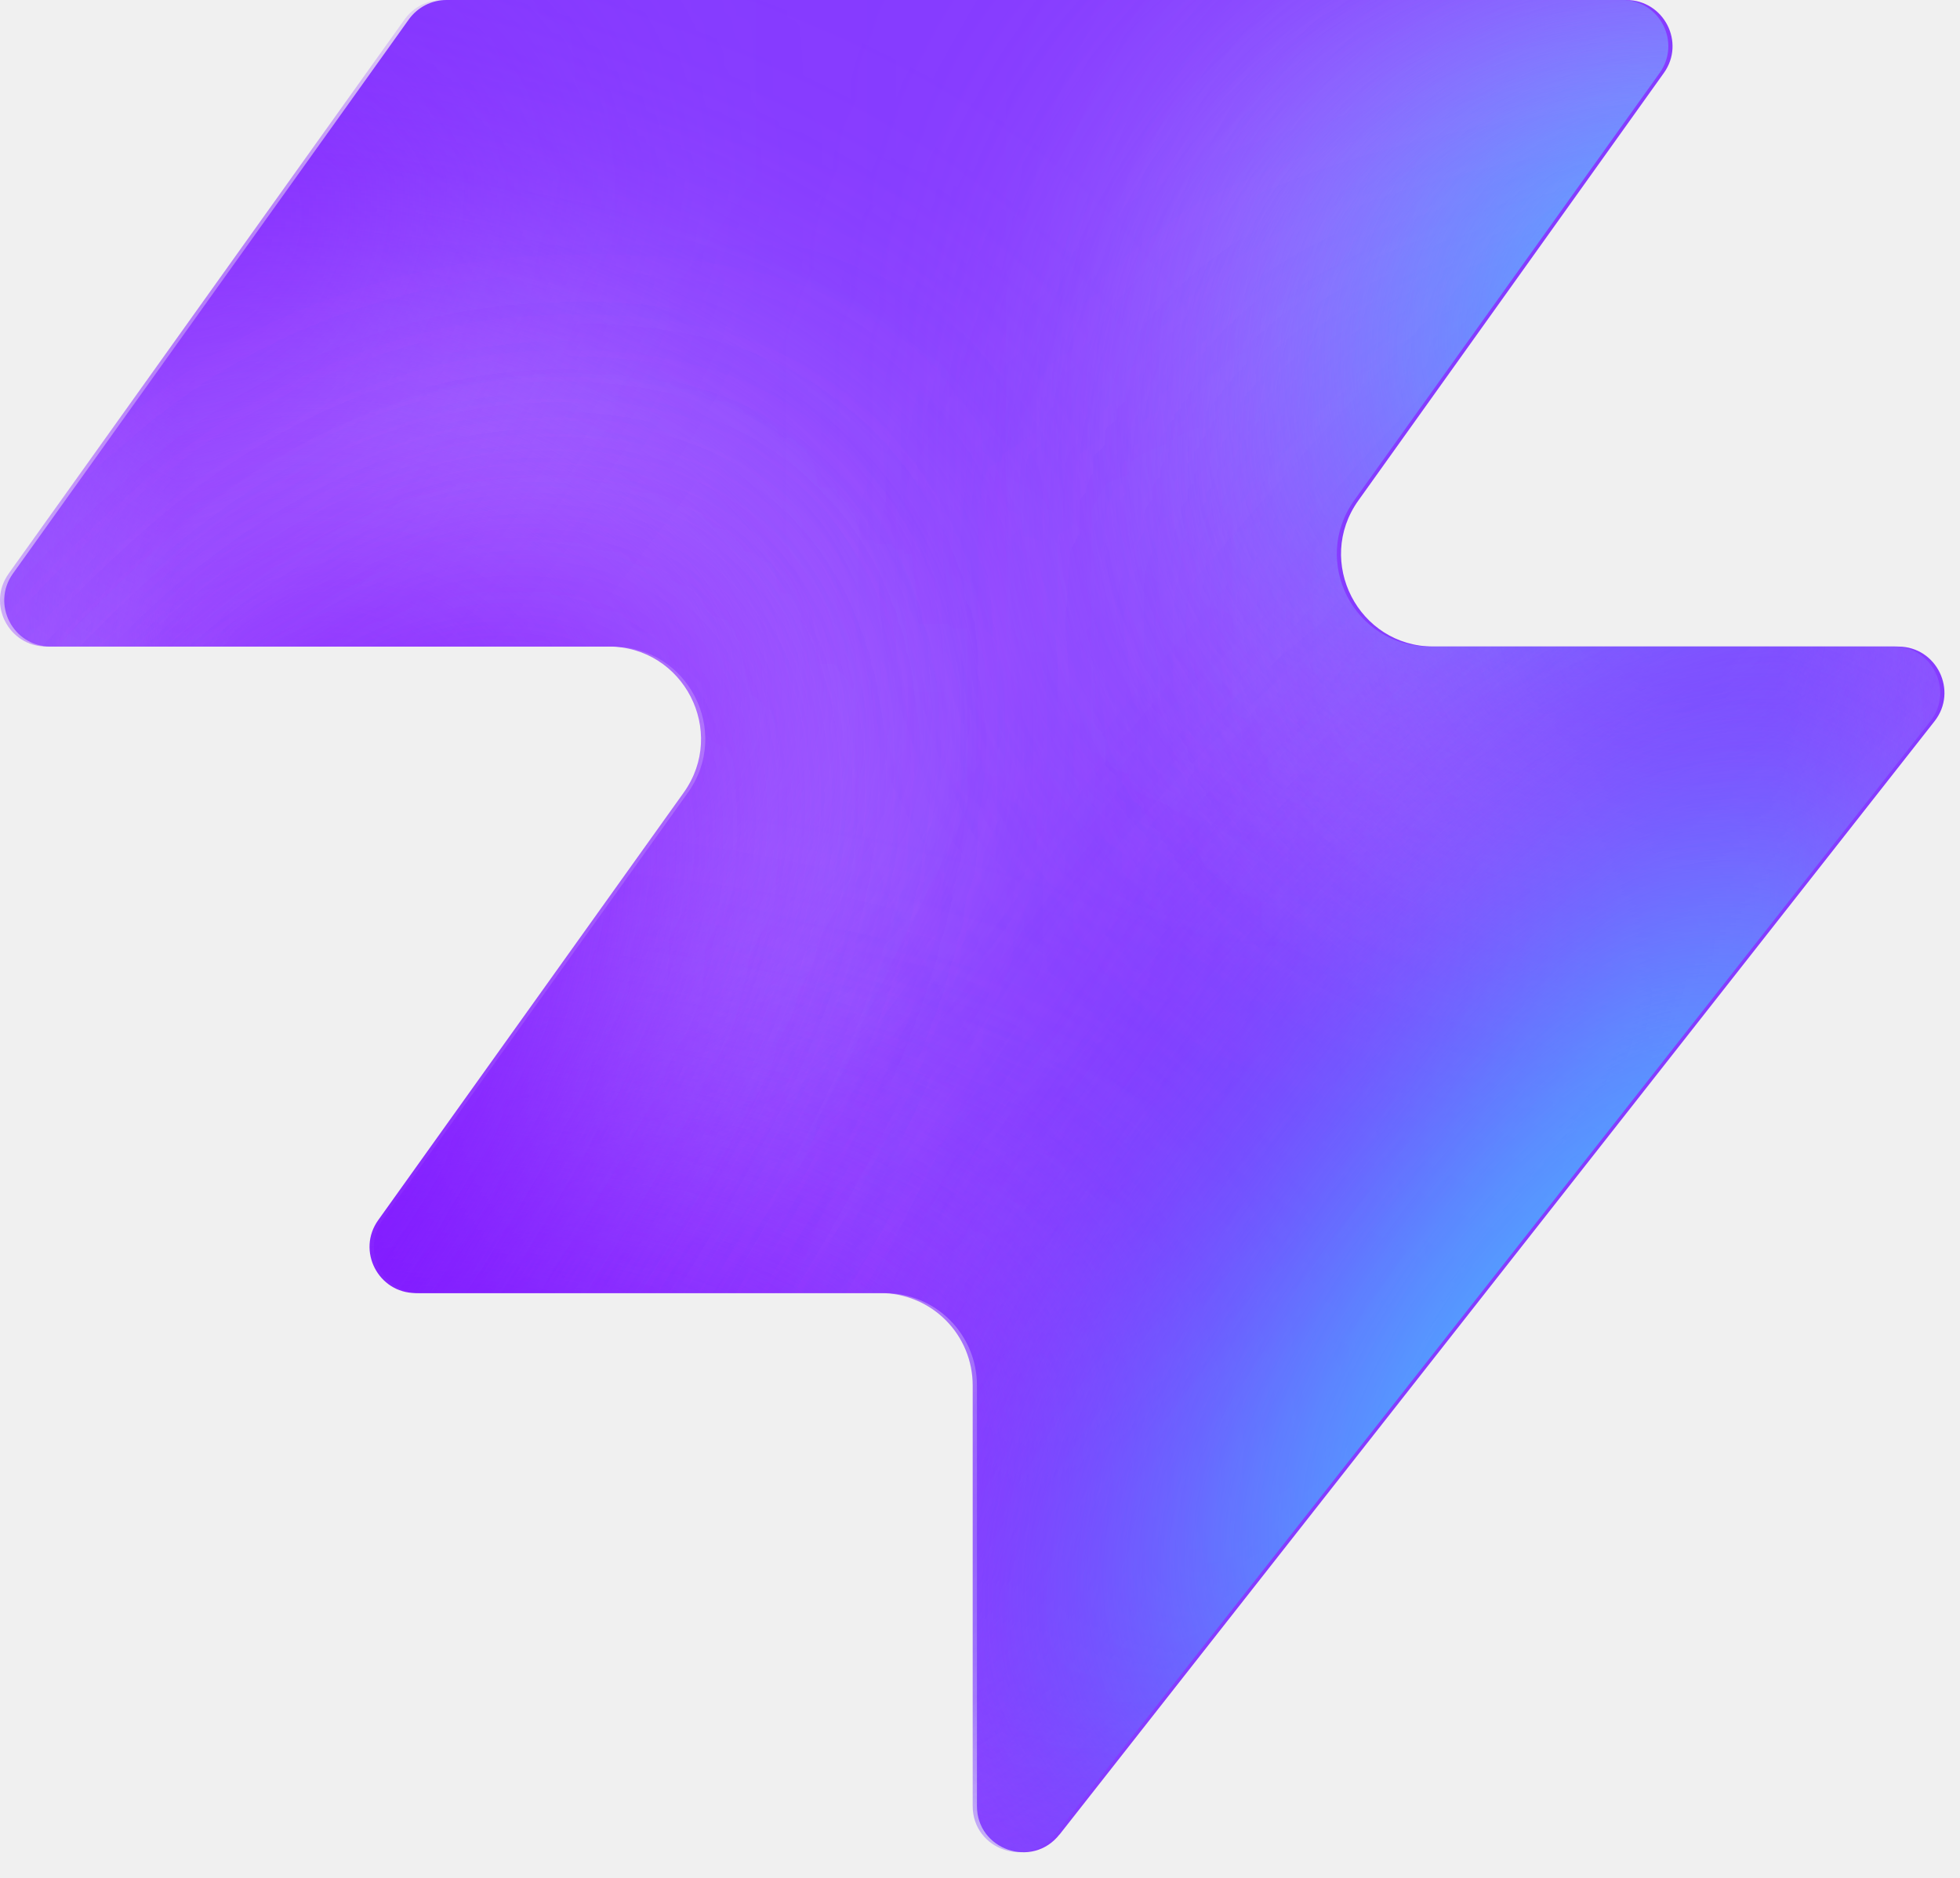
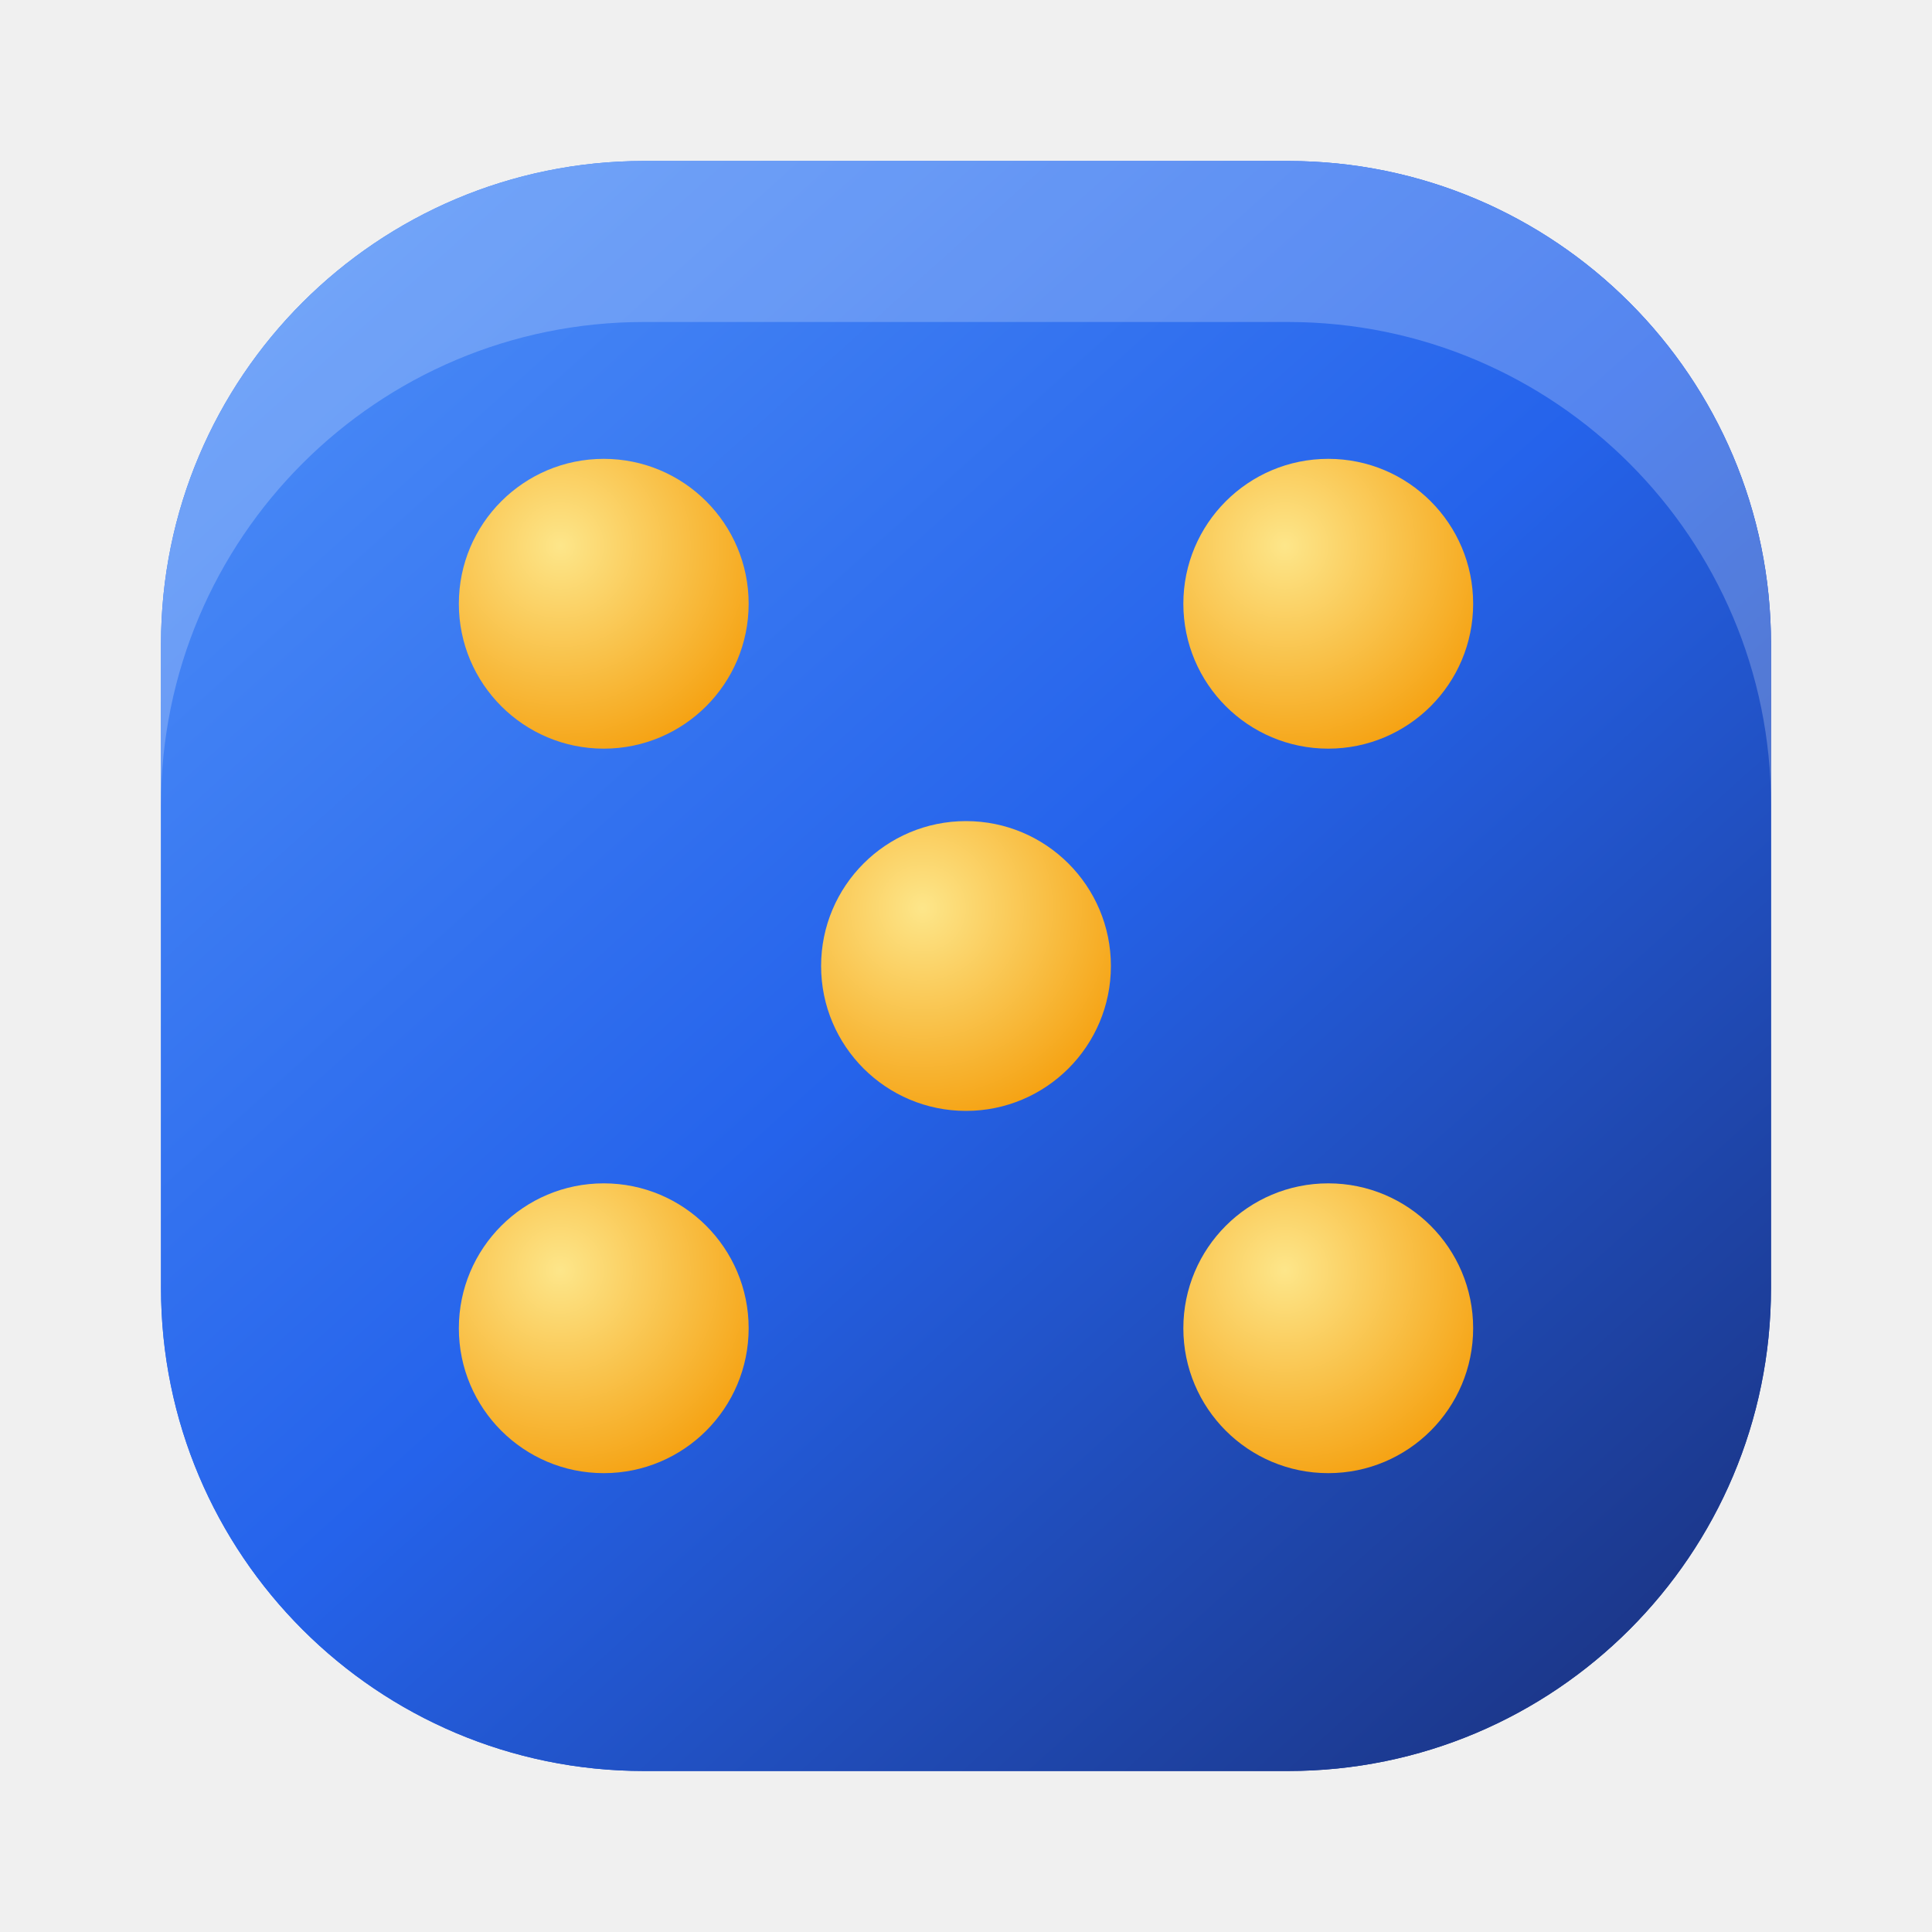
- <svg xmlns="http://www.w3.org/2000/svg" width="48" height="46" fill="none" viewBox="0 0 48 46">
-   <path fill="#863bff" d="M25.946 44.938c-.664.845-2.021.375-2.021-.698V33.937a2.26 2.26 0 0 0-2.262-2.262H10.287c-.92 0-1.456-1.04-.92-1.788l7.48-10.471c1.07-1.497 0-3.578-1.842-3.578H1.237c-.92 0-1.456-1.04-.92-1.788L10.013.474c.214-.297.556-.474.92-.474h28.894c.92 0 1.456 1.04.92 1.788l-7.48 10.471c-1.07 1.498 0 3.579 1.842 3.579h11.377c.943 0 1.473 1.088.89 1.83L25.947 44.94z" style="fill:#863bff;fill:color(display-p3 .525 .23 1);fill-opacity:1" />
-   <mask id="a" width="48" height="46" x="0" y="0" maskUnits="userSpaceOnUse" style="mask-type:alpha">
-     <path fill="#000" d="M25.842 44.938c-.664.844-2.021.375-2.021-.698V33.937a2.26 2.26 0 0 0-2.262-2.262H10.183c-.92 0-1.456-1.04-.92-1.788l7.48-10.471c1.07-1.498 0-3.579-1.842-3.579H1.133c-.92 0-1.456-1.04-.92-1.787L9.91.473c.214-.297.556-.474.92-.474h28.894c.92 0 1.456 1.04.92 1.788l-7.48 10.471c-1.07 1.498 0 3.578 1.842 3.578h11.377c.943 0 1.473 1.088.89 1.832L25.843 44.94z" style="fill:#000;fill-opacity:1" />
-   </mask>
-   <g mask="url(#a)">
-     <g filter="url(#b)">
-       <ellipse cx="5.508" cy="14.704" fill="#ede6ff" rx="5.508" ry="14.704" style="fill:#ede6ff;fill:color(display-p3 .927 .903 1);fill-opacity:1" transform="matrix(.00324 1 1 -.00324 -4.47 31.516)" />
-     </g>
-     <g filter="url(#c)">
-       <ellipse cx="10.399" cy="29.851" fill="#ede6ff" rx="10.399" ry="29.851" style="fill:#ede6ff;fill:color(display-p3 .927 .903 1);fill-opacity:1" transform="matrix(.00324 1 1 -.00324 -39.328 7.883)" />
-     </g>
-     <g filter="url(#d)">
-       <ellipse cx="5.508" cy="30.487" fill="#7e14ff" rx="5.508" ry="30.487" style="fill:#7e14ff;fill:color(display-p3 .492 .077 1);fill-opacity:1" transform="rotate(89.814 -25.913 -14.639)scale(1 -1)" />
-     </g>
-     <g filter="url(#e)">
-       <ellipse cx="5.508" cy="30.599" fill="#7e14ff" rx="5.508" ry="30.599" style="fill:#7e14ff;fill:color(display-p3 .492 .077 1);fill-opacity:1" transform="rotate(89.814 -32.644 -3.334)scale(1 -1)" />
-     </g>
-     <g filter="url(#f)">
-       <ellipse cx="5.508" cy="30.599" fill="#7e14ff" rx="5.508" ry="30.599" style="fill:#7e14ff;fill:color(display-p3 .492 .077 1);fill-opacity:1" transform="matrix(.00324 1 1 -.00324 -34.34 30.47)" />
-     </g>
-     <g filter="url(#g)">
-       <ellipse cx="14.072" cy="22.078" fill="#ede6ff" rx="14.072" ry="22.078" style="fill:#ede6ff;fill:color(display-p3 .927 .903 1);fill-opacity:1" transform="rotate(93.35 24.506 48.493)scale(-1 1)" />
-     </g>
-     <g filter="url(#h)">
-       <ellipse cx="3.47" cy="21.501" fill="#7e14ff" rx="3.47" ry="21.501" style="fill:#7e14ff;fill:color(display-p3 .492 .077 1);fill-opacity:1" transform="rotate(89.009 28.708 47.59)scale(-1 1)" />
-     </g>
-     <g filter="url(#i)">
-       <ellipse cx="3.47" cy="21.501" fill="#7e14ff" rx="3.47" ry="21.501" style="fill:#7e14ff;fill:color(display-p3 .492 .077 1);fill-opacity:1" transform="rotate(89.009 28.708 47.59)scale(-1 1)" />
-     </g>
-     <g filter="url(#j)">
-       <ellipse cx=".387" cy="8.972" fill="#7e14ff" rx="4.407" ry="29.108" style="fill:#7e14ff;fill:color(display-p3 .492 .077 1);fill-opacity:1" transform="rotate(39.51 .387 8.972)" />
-     </g>
-     <g filter="url(#k)">
-       <ellipse cx="47.523" cy="-6.092" fill="#7e14ff" rx="4.407" ry="29.108" style="fill:#7e14ff;fill:color(display-p3 .492 .077 1);fill-opacity:1" transform="rotate(37.892 47.523 -6.092)" />
-     </g>
-     <g filter="url(#l)">
-       <ellipse cx="41.412" cy="6.333" fill="#47bfff" rx="5.971" ry="9.665" style="fill:#47bfff;fill:color(display-p3 .28 .748 1);fill-opacity:1" transform="rotate(37.892 41.412 6.333)" />
-     </g>
-     <g filter="url(#m)">
-       <ellipse cx="-1.879" cy="38.332" fill="#7e14ff" rx="4.407" ry="29.108" style="fill:#7e14ff;fill:color(display-p3 .492 .077 1);fill-opacity:1" transform="rotate(37.892 -1.88 38.332)" />
-     </g>
-     <g filter="url(#n)">
-       <ellipse cx="-1.879" cy="38.332" fill="#7e14ff" rx="4.407" ry="29.108" style="fill:#7e14ff;fill:color(display-p3 .492 .077 1);fill-opacity:1" transform="rotate(37.892 -1.88 38.332)" />
-     </g>
-     <g filter="url(#o)">
-       <ellipse cx="35.651" cy="29.907" fill="#7e14ff" rx="4.407" ry="29.108" style="fill:#7e14ff;fill:color(display-p3 .492 .077 1);fill-opacity:1" transform="rotate(37.892 35.651 29.907)" />
-     </g>
-     <g filter="url(#p)">
-       <ellipse cx="38.418" cy="32.4" fill="#47bfff" rx="5.971" ry="15.297" style="fill:#47bfff;fill:color(display-p3 .28 .748 1);fill-opacity:1" transform="rotate(37.892 38.418 32.4)" />
-     </g>
+ <svg xmlns="http://www.w3.org/2000/svg" width="48" height="48" viewBox="0 0 48 48" fill="none">
+   <defs>
+     <linearGradient id="die" x1="6" y1="4" x2="42" y2="44" gradientUnits="userSpaceOnUse">
+       <stop offset="0" stop-color="#4f90f8" />
+       <stop offset="0.5" stop-color="#2563eb" />
+       <stop offset="1" stop-color="#1a317d" />
+     </linearGradient>
+     <radialGradient id="pip" cx="0.35" cy="0.3" r="0.8">
+       <stop offset="0" stop-color="#fde68a" />
+       <stop offset="1" stop-color="#f59e0b" />
+     </radialGradient>
+   </defs>
+   <rect x="4" y="4" width="40" height="40" rx="12" fill="url(#die)" />
+   <rect x="4" y="4" width="40" height="40" rx="12" fill="url(#die)" />
+   <path d="M4 16C4 9.373 9.373 4 16 4h16c6.627 0 12 5.373 12 12v4C44 13.373 38.627 8 32 8H16C9.373 8 4 13.373 4 20v-4z" fill="#ffffff" fill-opacity="0.22" />
+   <g fill="url(#pip)">
+     <circle cx="15" cy="15" r="3.6" />
+     <circle cx="33" cy="15" r="3.6" />
+     <circle cx="24" cy="24" r="3.6" />
+     <circle cx="15" cy="33" r="3.6" />
+     <circle cx="33" cy="33" r="3.6" />
  </g>
-   <defs>
-     <filter id="b" width="60.045" height="41.654" x="-19.77" y="16.149" color-interpolation-filters="sRGB" filterUnits="userSpaceOnUse">
-       <feFlood flood-opacity="0" result="BackgroundImageFix" />
-       <feBlend in="SourceGraphic" in2="BackgroundImageFix" result="shape" />
-       <feGaussianBlur result="effect1_foregroundBlur_2002_17158" stdDeviation="7.659" />
-     </filter>
-     <filter id="c" width="90.34" height="51.437" x="-54.613" y="-7.533" color-interpolation-filters="sRGB" filterUnits="userSpaceOnUse">
-       <feFlood flood-opacity="0" result="BackgroundImageFix" />
-       <feBlend in="SourceGraphic" in2="BackgroundImageFix" result="shape" />
-       <feGaussianBlur result="effect1_foregroundBlur_2002_17158" stdDeviation="7.659" />
-     </filter>
-     <filter id="d" width="79.355" height="29.4" x="-49.64" y="2.03" color-interpolation-filters="sRGB" filterUnits="userSpaceOnUse">
-       <feFlood flood-opacity="0" result="BackgroundImageFix" />
-       <feBlend in="SourceGraphic" in2="BackgroundImageFix" result="shape" />
-       <feGaussianBlur result="effect1_foregroundBlur_2002_17158" stdDeviation="4.596" />
-     </filter>
-     <filter id="e" width="79.579" height="29.4" x="-45.045" y="20.029" color-interpolation-filters="sRGB" filterUnits="userSpaceOnUse">
-       <feFlood flood-opacity="0" result="BackgroundImageFix" />
-       <feBlend in="SourceGraphic" in2="BackgroundImageFix" result="shape" />
-       <feGaussianBlur result="effect1_foregroundBlur_2002_17158" stdDeviation="4.596" />
-     </filter>
-     <filter id="f" width="79.579" height="29.4" x="-43.513" y="21.178" color-interpolation-filters="sRGB" filterUnits="userSpaceOnUse">
-       <feFlood flood-opacity="0" result="BackgroundImageFix" />
-       <feBlend in="SourceGraphic" in2="BackgroundImageFix" result="shape" />
-       <feGaussianBlur result="effect1_foregroundBlur_2002_17158" stdDeviation="4.596" />
-     </filter>
-     <filter id="g" width="74.749" height="58.852" x="15.756" y="-17.901" color-interpolation-filters="sRGB" filterUnits="userSpaceOnUse">
-       <feFlood flood-opacity="0" result="BackgroundImageFix" />
-       <feBlend in="SourceGraphic" in2="BackgroundImageFix" result="shape" />
-       <feGaussianBlur result="effect1_foregroundBlur_2002_17158" stdDeviation="7.659" />
-     </filter>
-     <filter id="h" width="61.377" height="25.362" x="23.548" y="2.284" color-interpolation-filters="sRGB" filterUnits="userSpaceOnUse">
-       <feFlood flood-opacity="0" result="BackgroundImageFix" />
-       <feBlend in="SourceGraphic" in2="BackgroundImageFix" result="shape" />
-       <feGaussianBlur result="effect1_foregroundBlur_2002_17158" stdDeviation="4.596" />
-     </filter>
-     <filter id="i" width="61.377" height="25.362" x="23.548" y="2.284" color-interpolation-filters="sRGB" filterUnits="userSpaceOnUse">
-       <feFlood flood-opacity="0" result="BackgroundImageFix" />
-       <feBlend in="SourceGraphic" in2="BackgroundImageFix" result="shape" />
-       <feGaussianBlur result="effect1_foregroundBlur_2002_17158" stdDeviation="4.596" />
-     </filter>
-     <filter id="j" width="56.045" height="63.649" x="-27.636" y="-22.853" color-interpolation-filters="sRGB" filterUnits="userSpaceOnUse">
-       <feFlood flood-opacity="0" result="BackgroundImageFix" />
-       <feBlend in="SourceGraphic" in2="BackgroundImageFix" result="shape" />
-       <feGaussianBlur result="effect1_foregroundBlur_2002_17158" stdDeviation="4.596" />
-     </filter>
-     <filter id="k" width="54.814" height="64.646" x="20.116" y="-38.415" color-interpolation-filters="sRGB" filterUnits="userSpaceOnUse">
-       <feFlood flood-opacity="0" result="BackgroundImageFix" />
-       <feBlend in="SourceGraphic" in2="BackgroundImageFix" result="shape" />
-       <feGaussianBlur result="effect1_foregroundBlur_2002_17158" stdDeviation="4.596" />
-     </filter>
-     <filter id="l" width="33.541" height="35.313" x="24.641" y="-11.323" color-interpolation-filters="sRGB" filterUnits="userSpaceOnUse">
-       <feFlood flood-opacity="0" result="BackgroundImageFix" />
-       <feBlend in="SourceGraphic" in2="BackgroundImageFix" result="shape" />
-       <feGaussianBlur result="effect1_foregroundBlur_2002_17158" stdDeviation="4.596" />
-     </filter>
-     <filter id="m" width="54.814" height="64.646" x="-29.286" y="6.009" color-interpolation-filters="sRGB" filterUnits="userSpaceOnUse">
-       <feFlood flood-opacity="0" result="BackgroundImageFix" />
-       <feBlend in="SourceGraphic" in2="BackgroundImageFix" result="shape" />
-       <feGaussianBlur result="effect1_foregroundBlur_2002_17158" stdDeviation="4.596" />
-     </filter>
-     <filter id="n" width="54.814" height="64.646" x="-29.286" y="6.009" color-interpolation-filters="sRGB" filterUnits="userSpaceOnUse">
-       <feFlood flood-opacity="0" result="BackgroundImageFix" />
-       <feBlend in="SourceGraphic" in2="BackgroundImageFix" result="shape" />
-       <feGaussianBlur result="effect1_foregroundBlur_2002_17158" stdDeviation="4.596" />
-     </filter>
-     <filter id="o" width="54.814" height="64.646" x="8.244" y="-2.416" color-interpolation-filters="sRGB" filterUnits="userSpaceOnUse">
-       <feFlood flood-opacity="0" result="BackgroundImageFix" />
-       <feBlend in="SourceGraphic" in2="BackgroundImageFix" result="shape" />
-       <feGaussianBlur result="effect1_foregroundBlur_2002_17158" stdDeviation="4.596" />
-     </filter>
-     <filter id="p" width="39.409" height="43.623" x="18.713" y="10.588" color-interpolation-filters="sRGB" filterUnits="userSpaceOnUse">
-       <feFlood flood-opacity="0" result="BackgroundImageFix" />
-       <feBlend in="SourceGraphic" in2="BackgroundImageFix" result="shape" />
-       <feGaussianBlur result="effect1_foregroundBlur_2002_17158" stdDeviation="4.596" />
-     </filter>
-   </defs>
</svg>
